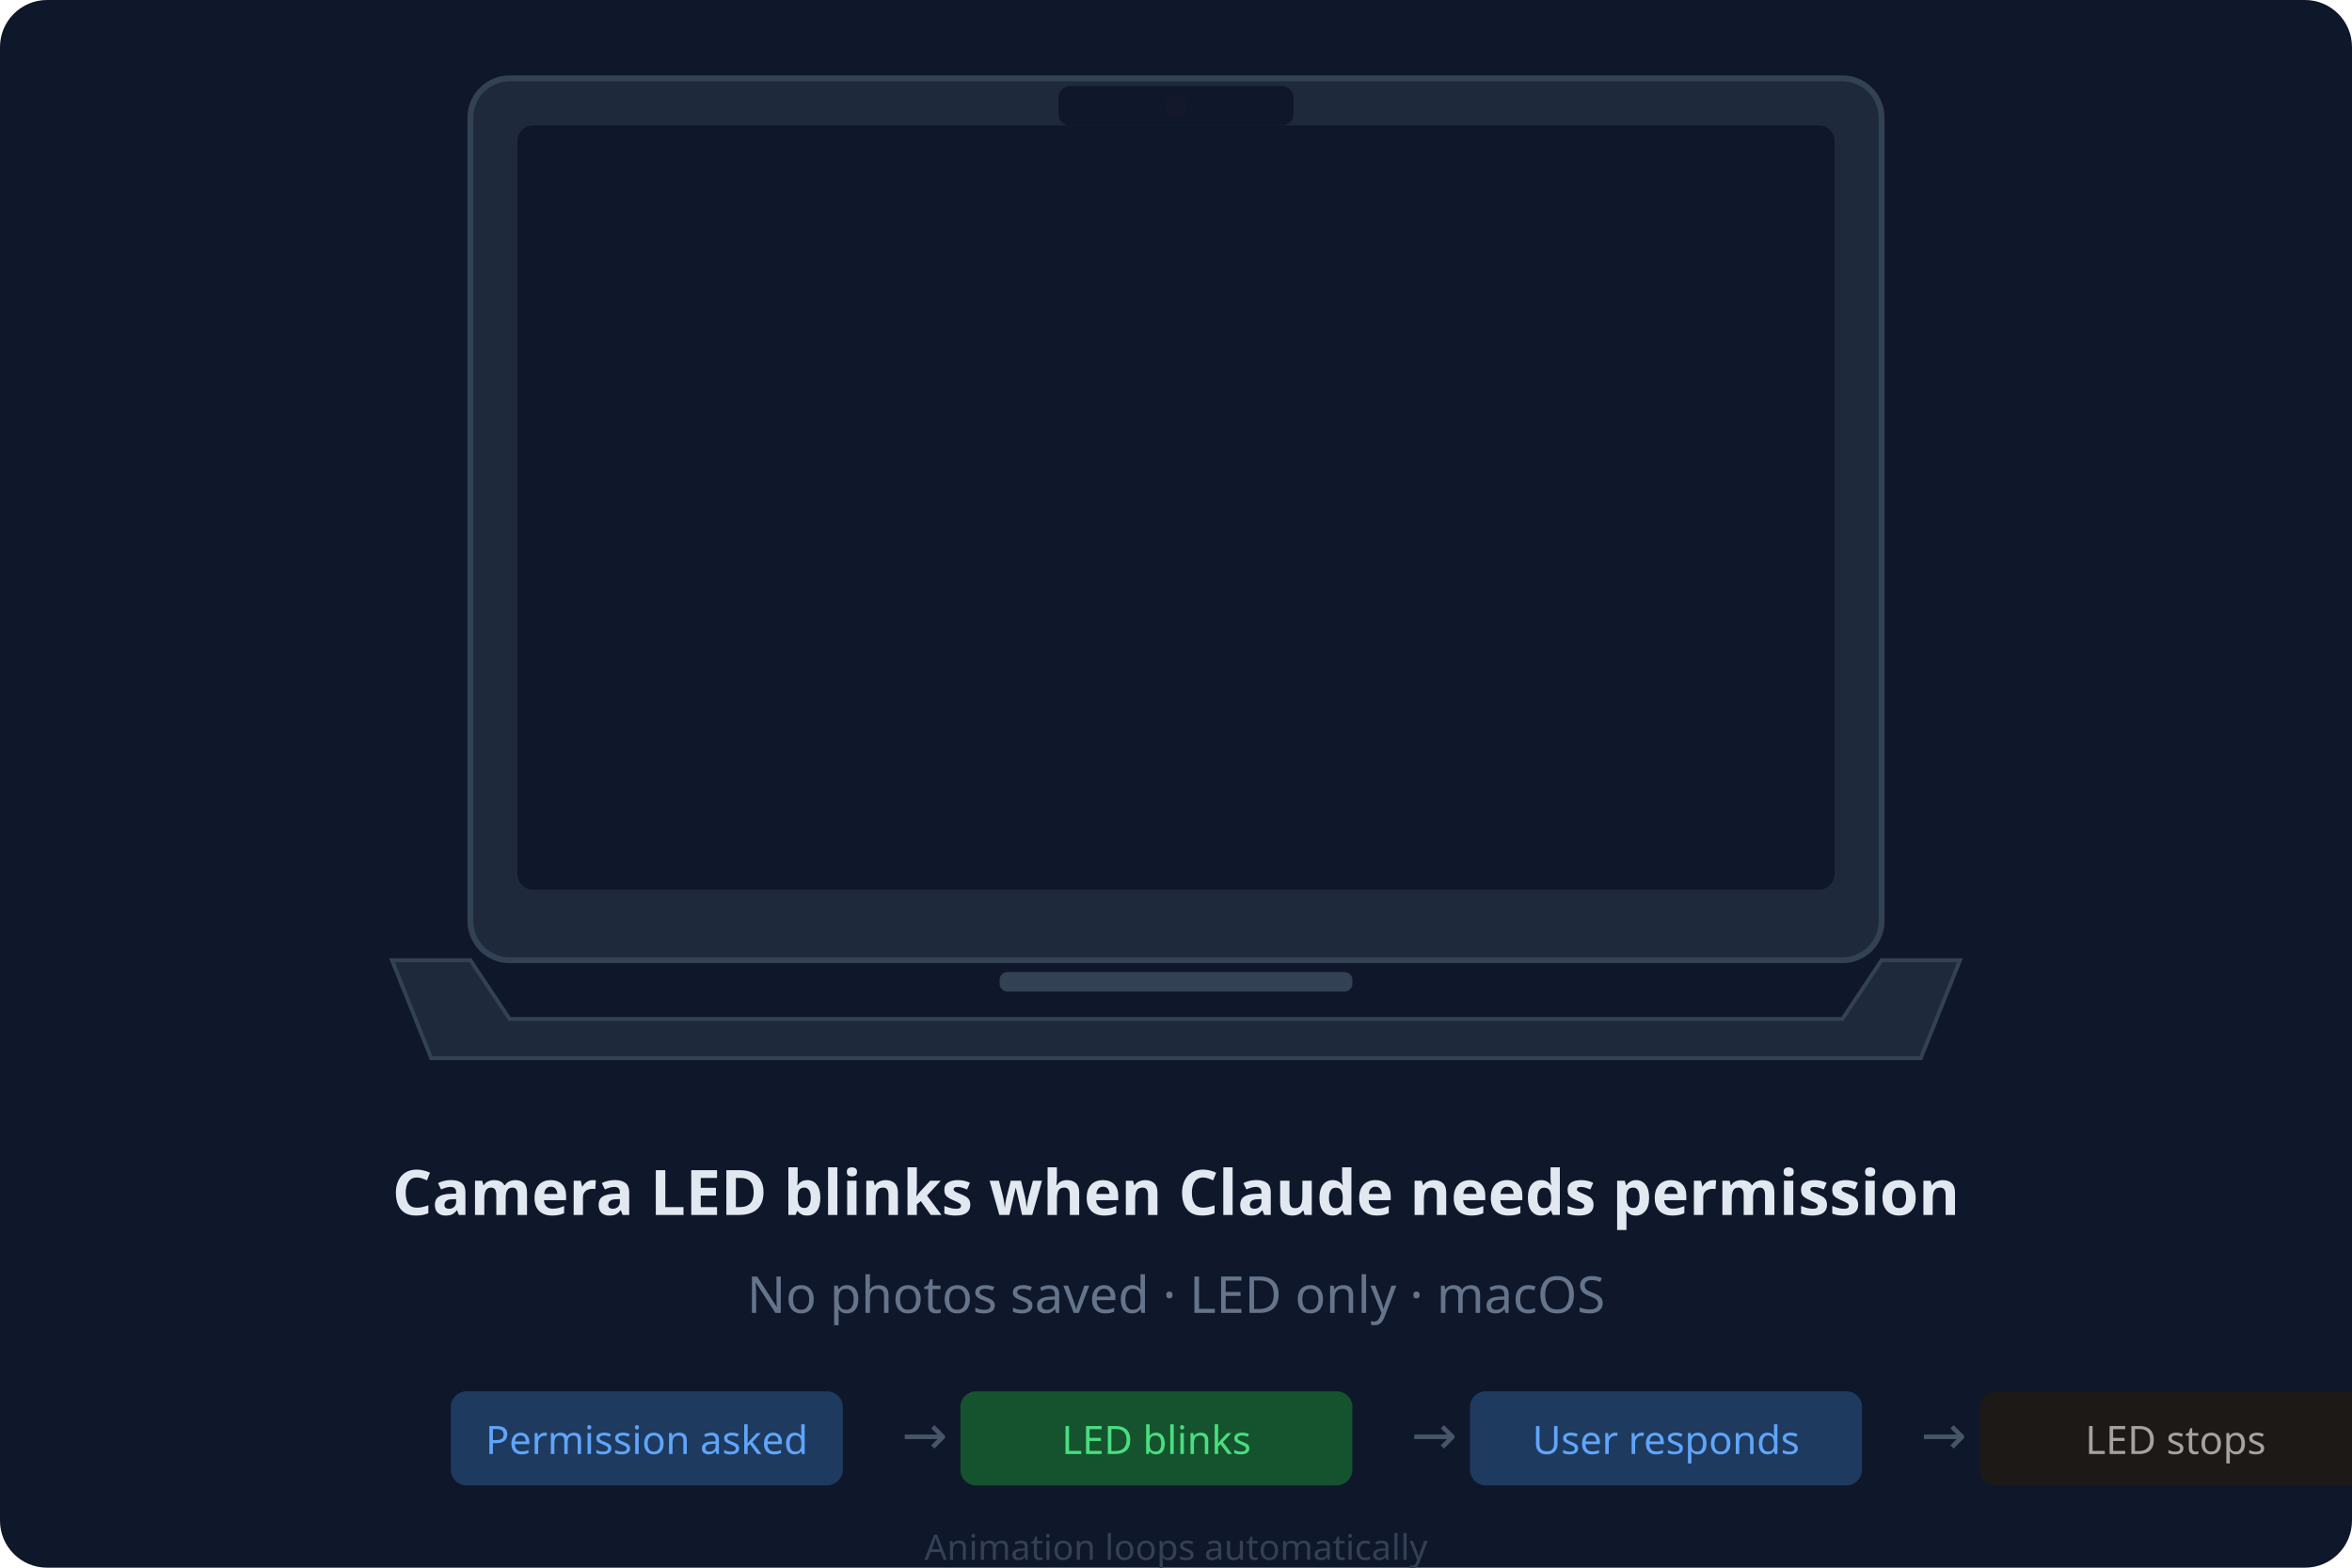
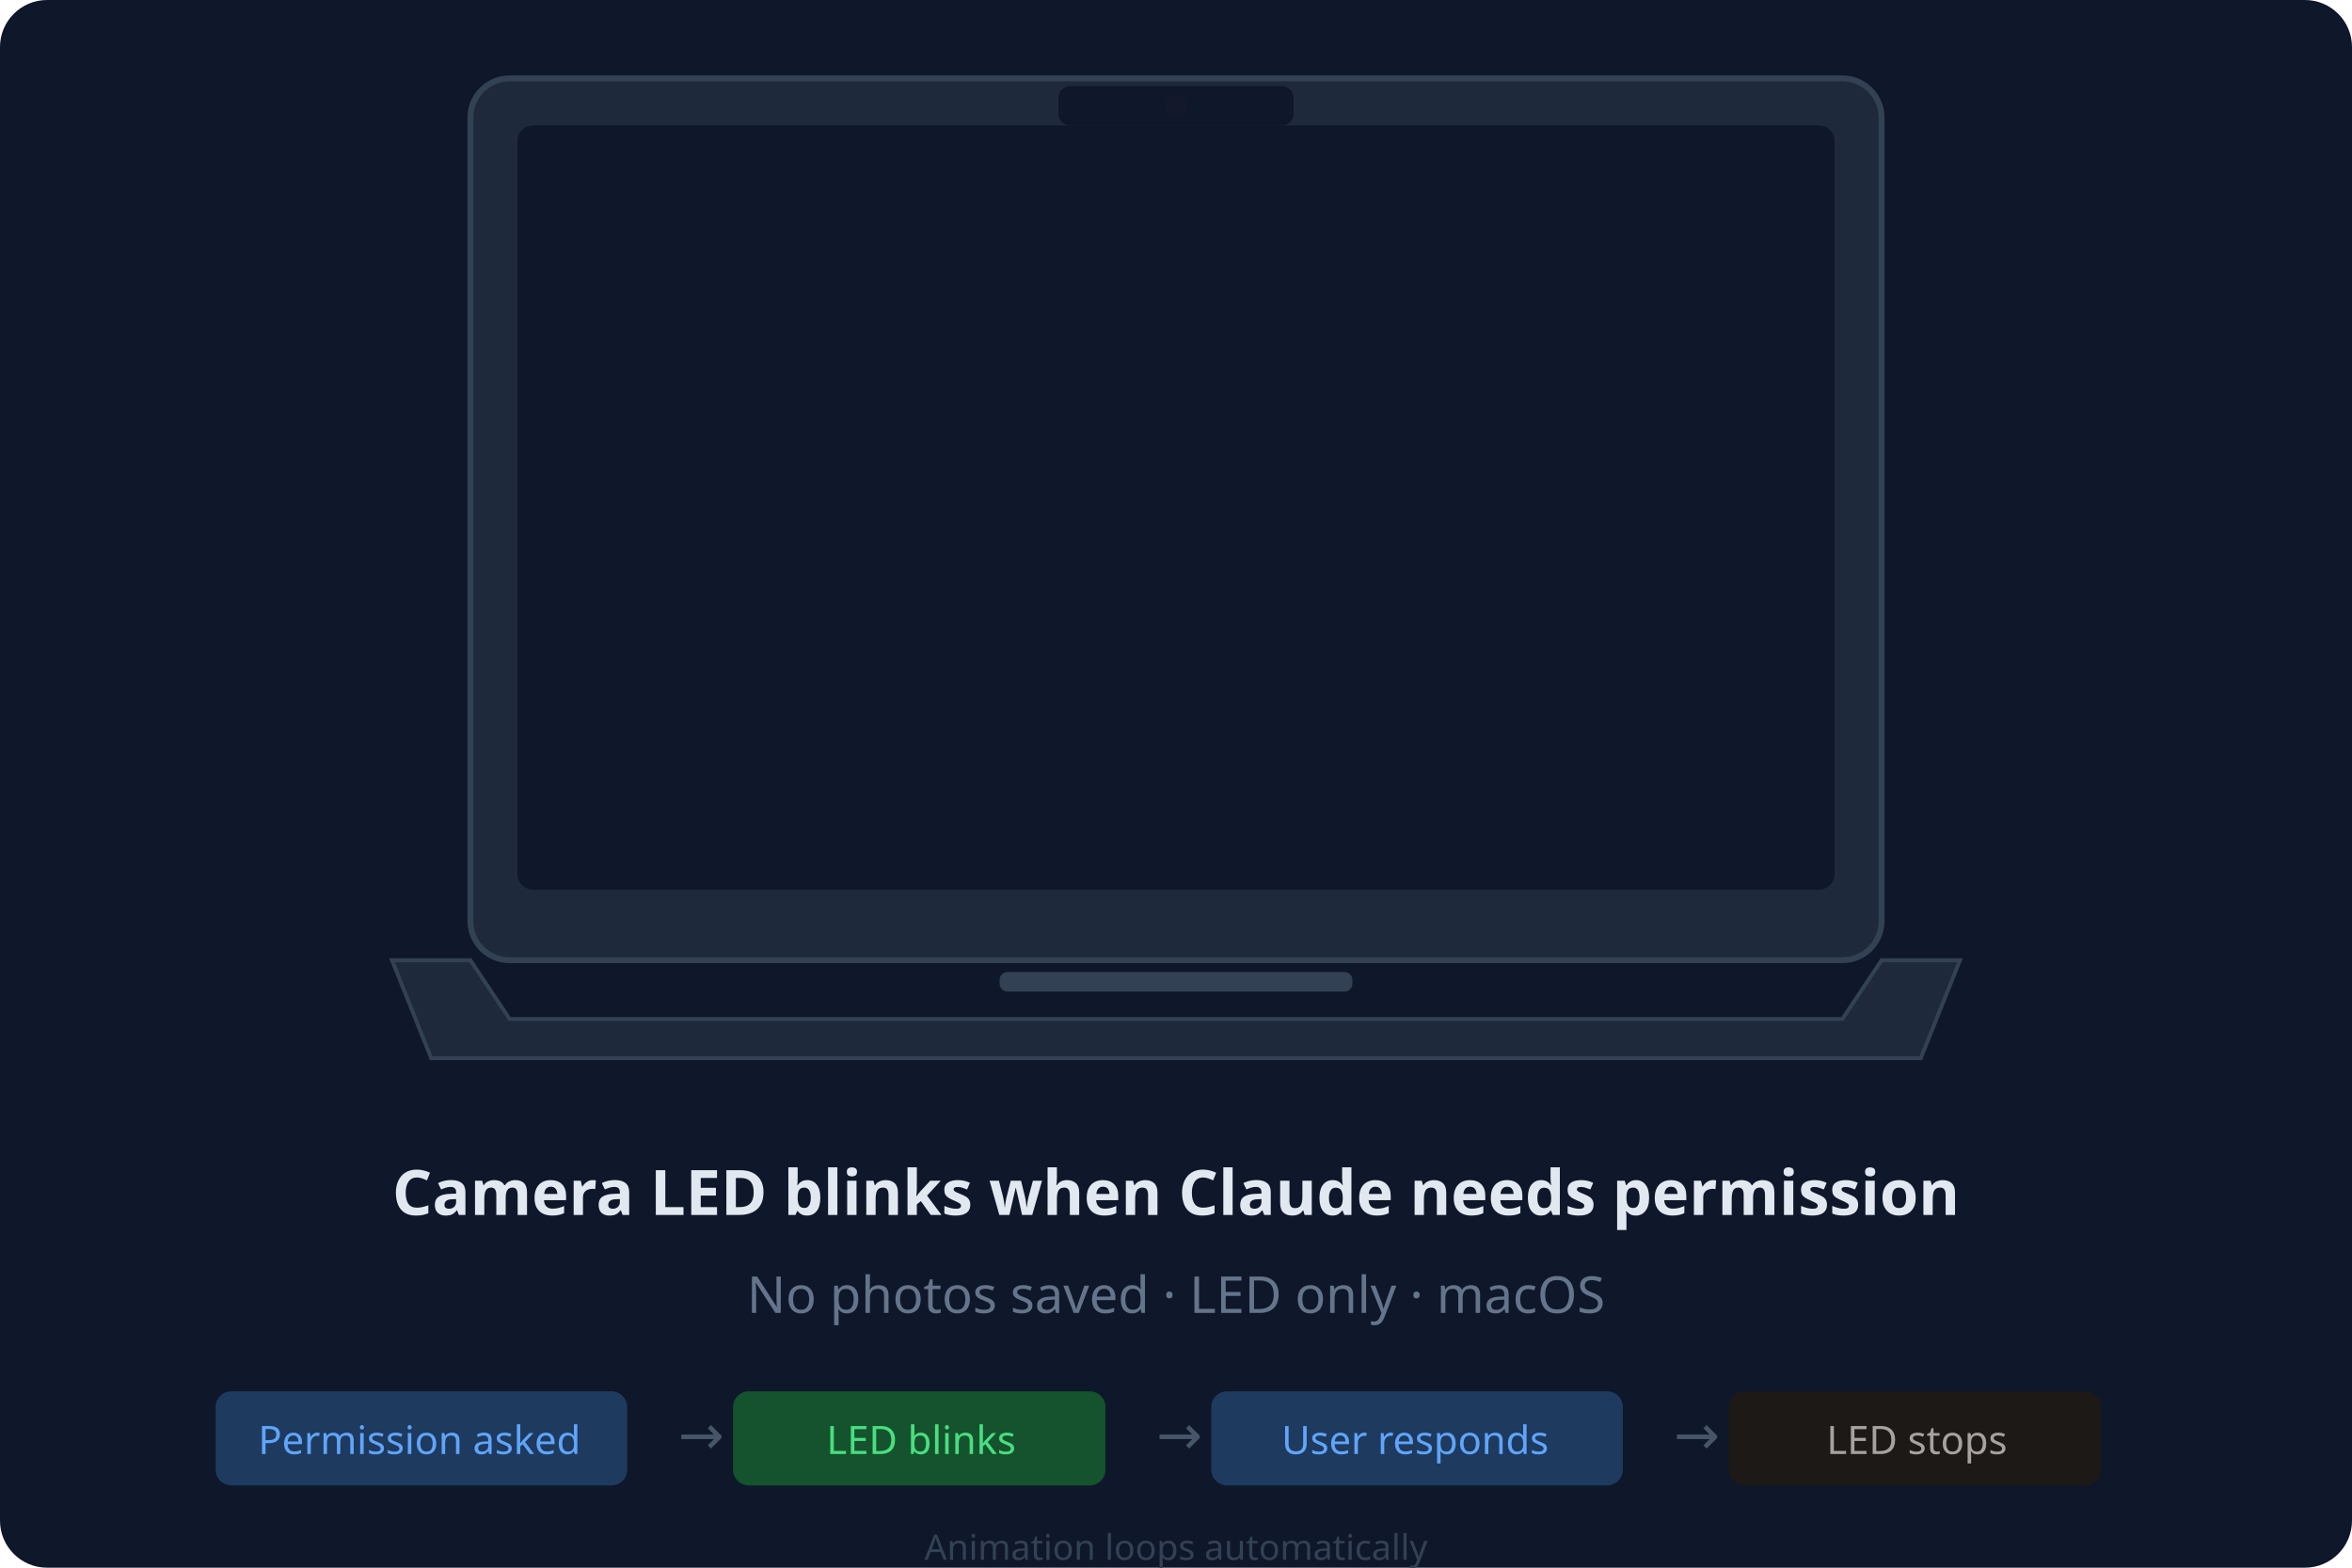
<svg xmlns="http://www.w3.org/2000/svg" viewBox="0 0 600 400" width="600" height="400">
  <style>
    @keyframes blink {
      0%, 100% { opacity: 1; fill: #22c55e; }
      50% { opacity: 0.15; fill: #166534; }
    }
    @keyframes fadein {
      from { opacity: 0; }
      to { opacity: 1; }
    }
    @keyframes typing {
      from { width: 0; }
      to { width: 100%; }
    }
    .led-on { animation: blink 1s ease-in-out infinite; }
    .led-off { fill: #1a1a2e; opacity: 0.3; }
    .phase1 { opacity: 0; animation: fadein 0.3s forwards; animation-delay: 0.5s; }
    .phase2 { opacity: 0; animation: fadein 0.3s forwards; animation-delay: 1.5s; }
    .phase3 { opacity: 0; animation: fadein 0.3s forwards; animation-delay: 4s; }
    .phase4 { opacity: 0; animation: fadein 0.3s forwards; animation-delay: 5s; }
    .terminal-bg { fill: #1a1a2e; rx: 8; }
    .terminal-text { font-family: 'SF Mono', 'Fira Code', 'Cascadia Code', monospace; font-size: 13px; }
    .prompt { fill: #22c55e; }
    .output { fill: #94a3b8; }
    .highlight { fill: #facc15; }
    .dim { fill: #475569; }
  </style>
  <rect width="600" height="400" rx="12" fill="#0f172a" />
  <rect x="120" y="20" width="360" height="225" rx="10" fill="#1e293b" stroke="#334155" stroke-width="1.5" />
  <rect x="132" y="32" width="336" height="195" rx="4" fill="#0f172a" />
  <rect x="270" y="22" width="60" height="10" rx="3" fill="#0f172a" />
  <circle cx="300" cy="27" r="3" class="led-off">
    <animate attributeName="opacity" values="0.3;1;0.3" dur="1s" begin="1.5s" end="4s" repeatCount="indefinite" />
    <animate attributeName="fill" values="#1a1a2e;#22c55e;#1a1a2e" dur="1s" begin="1.5s" end="4s" repeatCount="indefinite" />
    <set attributeName="fill" to="#1a1a2e" begin="4s" />
    <set attributeName="opacity" to="0.3" begin="4s" />
  </circle>
  <circle cx="300" cy="27" r="8" fill="none">
    <animate attributeName="opacity" values="0;0.4;0" dur="1s" begin="1.5s" end="4s" repeatCount="indefinite" />
    <animate attributeName="fill" values="transparent;#22c55e;transparent" dur="1s" begin="1.5s" end="4s" repeatCount="indefinite" />
    <set attributeName="opacity" to="0" begin="4s" />
  </circle>
  <g class="phase1">
    <text x="148" y="65" class="terminal-text prompt">$</text>
    <text x="162" y="65" class="terminal-text output">claude "edit my config file"</text>
  </g>
  <g class="phase2">
    <text x="148" y="90" class="terminal-text highlight">⚡ Claude wants to edit config.json</text>
    <text x="148" y="110" class="terminal-text dim">   Allow? (y/n)</text>
  </g>
  <g class="phase2">
    <line x1="320" y1="27" x2="390" y2="15" stroke="#22c55e" stroke-width="1" stroke-dasharray="3,3">
      <animate attributeName="opacity" values="0.3;1;0.3" dur="1s" begin="1.5s" end="4s" repeatCount="indefinite" />
      <set attributeName="opacity" to="0" begin="4s" />
    </line>
    <text x="395" y="19" font-family="sans-serif" font-size="11" fill="#22c55e" font-weight="bold">
      LED blinking
      <animate attributeName="opacity" values="0.5;1;0.5" dur="1s" begin="1.5s" end="4s" repeatCount="indefinite" />
      <set attributeName="opacity" to="0" begin="4s" />
    </text>
  </g>
  <g class="phase3">
    <text x="148" y="140" class="terminal-text prompt">y</text>
    <text x="148" y="165" class="terminal-text output">✓ Config updated</text>
  </g>
  <g class="phase4">
    <text x="395" y="19" font-family="sans-serif" font-size="11" fill="#475569">LED off ✓</text>
  </g>
  <path d="M100 245 L120 245 L130 260 L470 260 L480 245 L500 245 L490 270 L110 270 Z" fill="#1e293b" stroke="#334155" stroke-width="1" />
  <rect x="255" y="248" width="90" height="5" rx="2" fill="#334155" />
  <text x="300" y="310" text-anchor="middle" font-family="sans-serif" font-size="16" fill="#e2e8f0" font-weight="600">Camera LED blinks when Claude needs permission</text>
  <text x="300" y="335" text-anchor="middle" font-family="sans-serif" font-size="13" fill="#64748b">No photos saved · LED only · macOS</text>
-   <g transform="translate(115, 355)">
-     <rect x="0" y="0" width="100" height="24" rx="4" fill="#1e3a5f" />
-     <text x="50" y="16" text-anchor="middle" font-family="sans-serif" font-size="10" fill="#60a5fa">Permission asked</text>
-     <text x="115" y="16" font-family="sans-serif" font-size="14" fill="#475569">→</text>
-     <rect x="130" y="0" width="100" height="24" rx="4" fill="#14532d" />
+   <g transform="translate(55, 355)">
+     <rect x="0" y="0" width="105" height="24" rx="4" fill="#1e3a5f" />
+     <text x="52" y="16" text-anchor="middle" font-family="sans-serif" font-size="10" fill="#60a5fa">Permission asked</text>
+     <text x="118" y="16" font-family="sans-serif" font-size="14" fill="#475569">→</text>
+     <rect x="132" y="0" width="95" height="24" rx="4" fill="#14532d" />
    <text x="180" y="16" text-anchor="middle" font-family="sans-serif" font-size="10" fill="#4ade80">LED blinks</text>
-     <text x="245" y="16" font-family="sans-serif" font-size="14" fill="#475569">→</text>
-     <rect x="260" y="0" width="100" height="24" rx="4" fill="#1e3a5f" />
-     <text x="310" y="16" text-anchor="middle" font-family="sans-serif" font-size="10" fill="#60a5fa">User responds</text>
-     <text x="375" y="16" font-family="sans-serif" font-size="14" fill="#475569">→</text>
-     <rect x="390" y="0" width="100" height="24" rx="4" fill="#1c1917" />
-     <text x="440" y="16" text-anchor="middle" font-family="sans-serif" font-size="10" fill="#a8a29e">LED stops</text>
+     <text x="240" y="16" font-family="sans-serif" font-size="14" fill="#475569">→</text>
+     <rect x="254" y="0" width="105" height="24" rx="4" fill="#1e3a5f" />
+     <text x="306" y="16" text-anchor="middle" font-family="sans-serif" font-size="10" fill="#60a5fa">User responds</text>
+     <text x="372" y="16" font-family="sans-serif" font-size="14" fill="#475569">→</text>
+     <rect x="386" y="0" width="95" height="24" rx="4" fill="#1c1917" />
+     <text x="434" y="16" text-anchor="middle" font-family="sans-serif" font-size="10" fill="#a8a29e">LED stops</text>
  </g>
  <text x="300" y="398" text-anchor="middle" font-family="sans-serif" font-size="9" fill="#334155">Animation loops automatically</text>
  <set attributeName="x" to="0" begin="7s" />
</svg>
